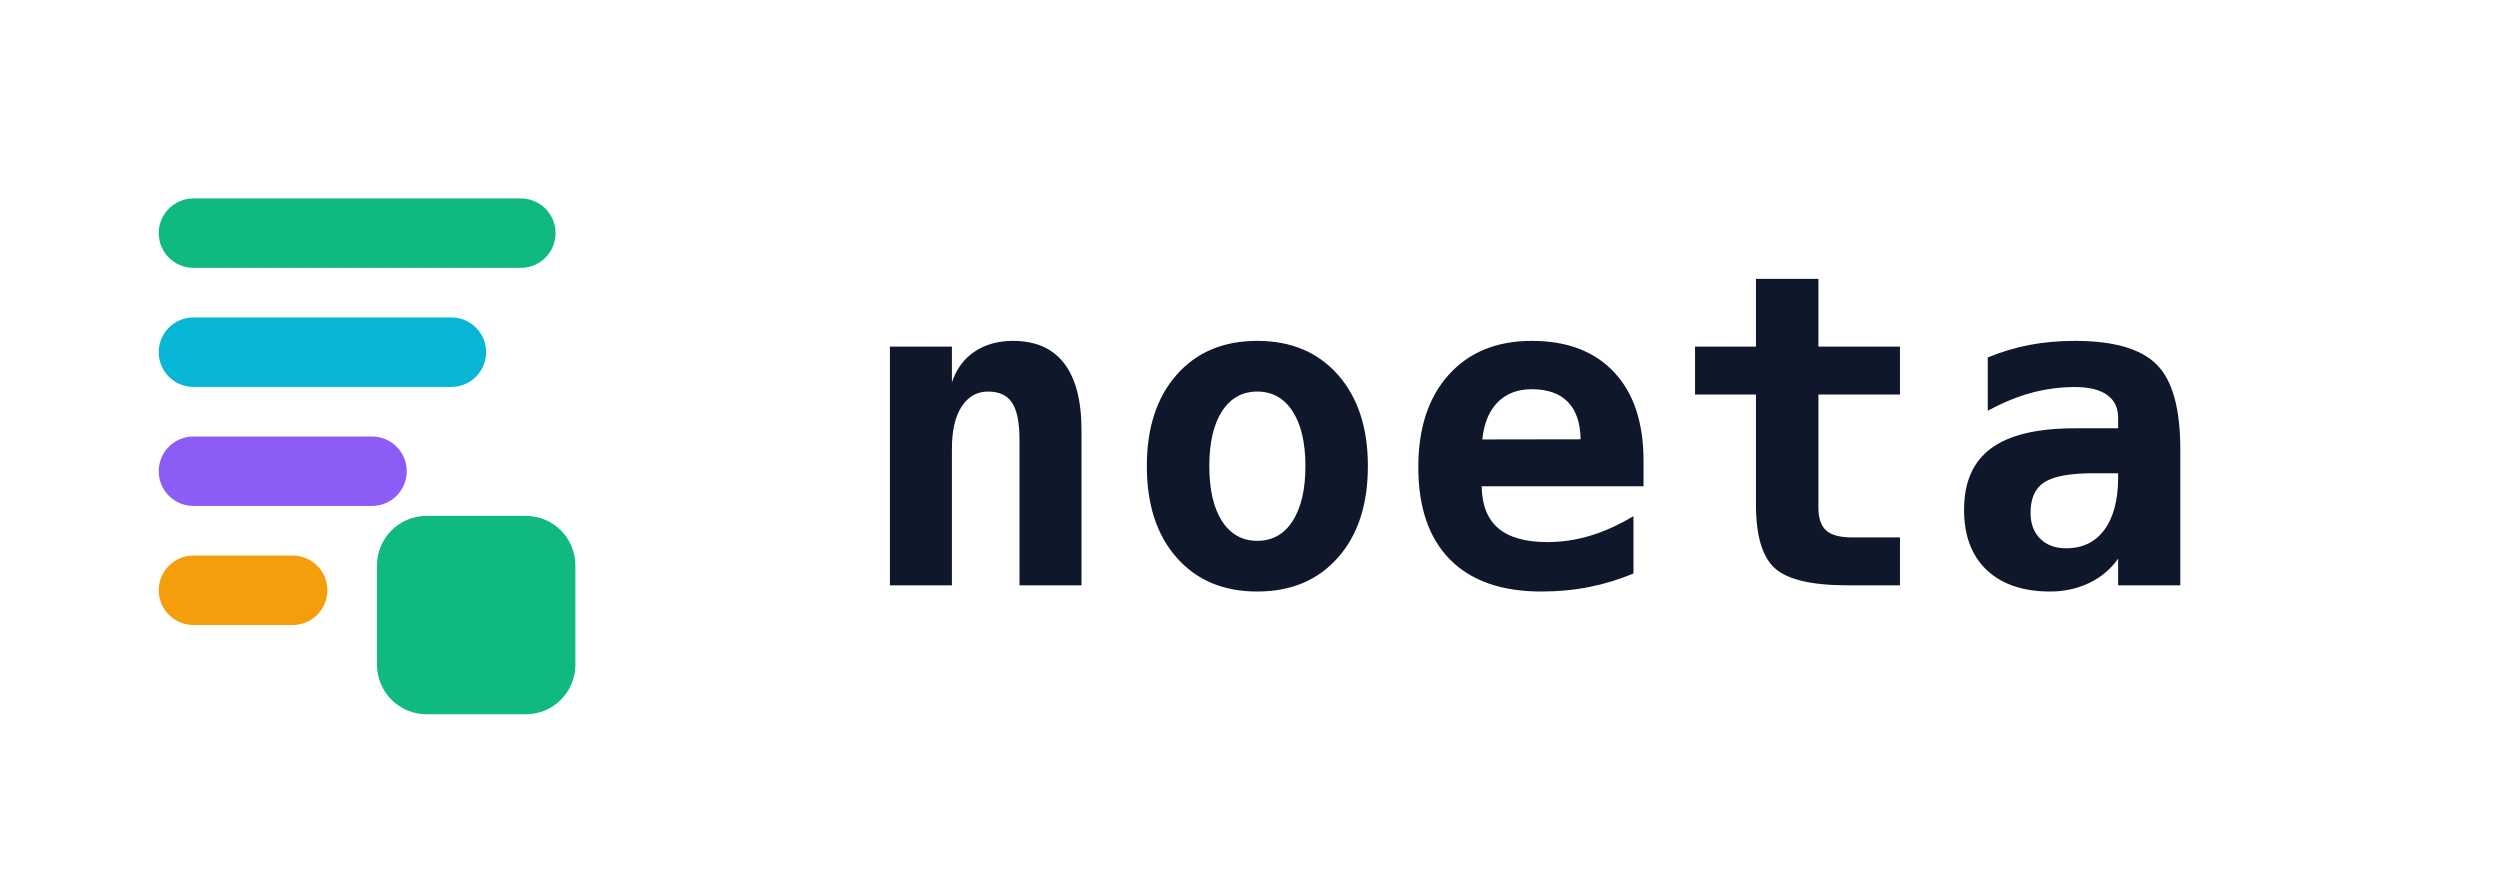
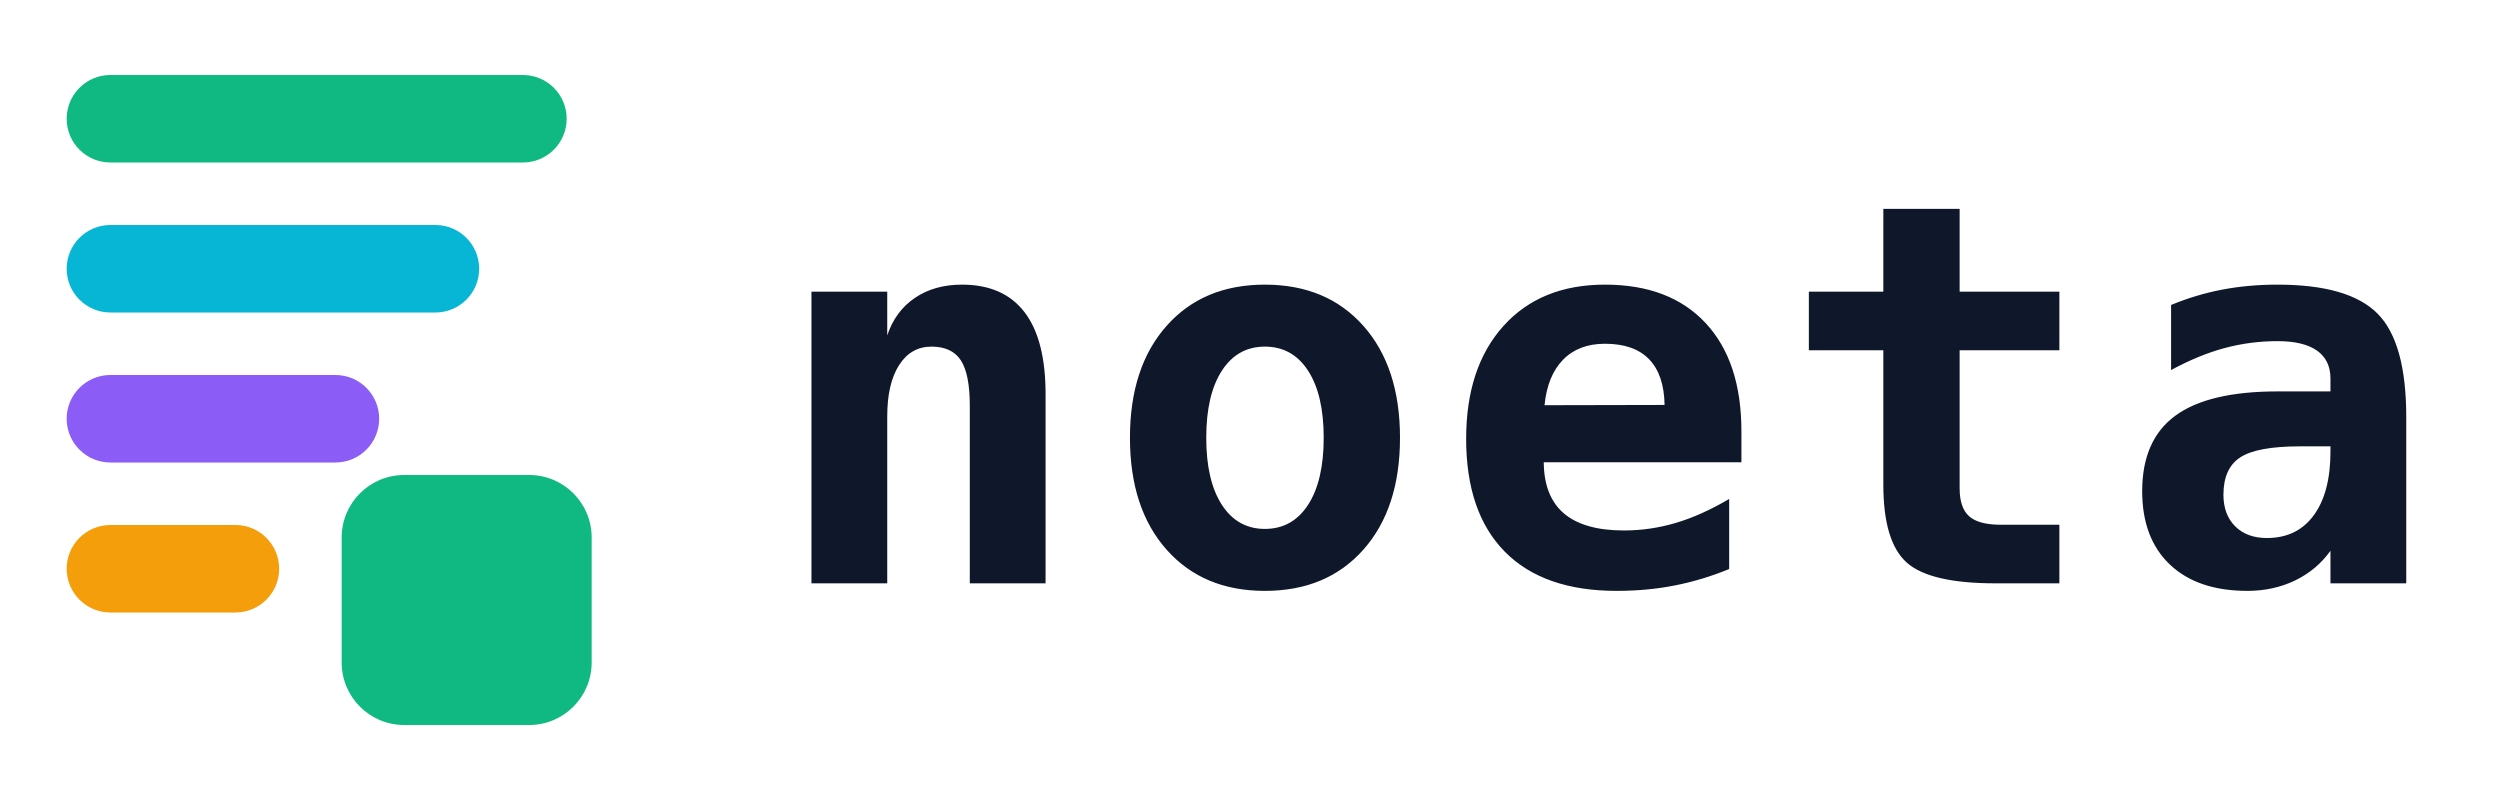
- <svg xmlns="http://www.w3.org/2000/svg" viewBox="0 0 252 88" role="img" aria-label="Noeta — an event log folding into one state slice">
-   <g transform="translate(8,12)">
-     <rect x="8" y="8" width="40" height="7" rx="3.5" fill="#10b981" />
-     <rect x="8" y="20" width="33" height="7" rx="3.5" fill="#06b6d4" />
-     <rect x="8" y="32" width="25" height="7" rx="3.5" fill="#8b5cf6" />
-     <rect x="8" y="44" width="17" height="7" rx="3.5" fill="#f59e0b" />
-     <rect x="30" y="40" width="20" height="20" rx="5" fill="#10b981" />
+ <svg xmlns="http://www.w3.org/2000/svg" viewBox="0 0 300 96" width="300" height="96" role="img" aria-label="noeta">
+   <g transform="translate(8,9) scale(1.5)">
+     <rect x="0" y="0" width="40" height="7" rx="3.5" fill="#10b981" />
+     <rect x="0" y="12" width="33" height="7" rx="3.5" fill="#06b6d4" />
+     <rect x="0" y="24" width="25" height="7" rx="3.5" fill="#8b5cf6" />
+     <rect x="0" y="36" width="17" height="7" rx="3.5" fill="#f59e0b" />
+     <rect x="22" y="32" width="20" height="20" rx="5" fill="#10b981" />
  </g>
-   <text x="86" y="59" font-size="44" font-weight="700" letter-spacing="1" fill="#0f172a" font-family="'JetBrains Mono', ui-monospace, SFMono-Regular, Menlo, Consolas, 'DejaVu Sans Mono', monospace">noeta</text>
+   <path fill="#0f172a" d="M125.469 47.281V70.0H116.375V48.688Q116.375 44.875 115.297 43.234Q114.219 41.594 111.781 41.594Q109.312 41.594 107.891 43.812Q106.469 46.031 106.469 49.969V70.0H97.375V35.0H106.469V40.25Q107.438 37.344 109.781 35.75Q112.125 34.156 115.438 34.156Q120.406 34.156 122.938 37.453Q125.469 40.75 125.469 47.281ZM151.781 41.594Q148.5 41.594 146.625 44.484Q144.75 47.375 144.75 52.531Q144.75 57.688 146.625 60.578Q148.5 63.469 151.781 63.469Q155.094 63.469 156.969 60.578Q158.844 57.688 158.844 52.531Q158.844 47.375 156.969 44.484Q155.094 41.594 151.781 41.594ZM135.594 52.531Q135.594 44.062 139.984 39.109Q144.375 34.156 151.781 34.156Q159.219 34.156 163.609 39.109Q168.0 44.062 168.0 52.531Q168.0 61.0 163.609 65.953Q159.219 70.906 151.781 70.906Q144.375 70.906 139.984 65.953Q135.594 61.0 135.594 52.531ZM207.5 68.281Q204.312 69.594 201.0 70.25Q197.688 70.906 194.0 70.906Q185.219 70.906 180.578 66.203Q175.938 61.5 175.938 52.656Q175.938 44.094 180.406 39.125Q184.875 34.156 192.594 34.156Q200.375 34.156 204.672 38.766Q208.969 43.375 208.969 51.75V55.469H185.25Q185.281 59.594 187.688 61.625Q190.094 63.656 194.875 63.656Q198.031 63.656 201.094 62.75Q204.156 61.844 207.5 59.875ZM199.75 48.594Q199.688 44.969 197.891 43.109Q196.094 41.25 192.594 41.25Q189.438 41.25 187.562 43.172Q185.688 45.094 185.344 48.625ZM235.156 25.062V35.0H247.125V42.031H235.156V58.594Q235.156 60.938 236.297 61.953Q237.438 62.969 240.094 62.969H247.125V70.0H239.438Q231.562 70.0 228.781 67.484Q226.0 64.969 226.0 58.156V42.031H217.062V35.0H226.0V25.062ZM276.0 53.562Q270.875 53.562 268.844 54.875Q266.812 56.188 266.812 59.375Q266.812 61.75 268.219 63.156Q269.625 64.562 272.031 64.562Q275.656 64.562 277.656 61.828Q279.656 59.094 279.656 54.188V53.562ZM288.75 50.031V70.0H279.656V66.094Q278.0 68.406 275.406 69.656Q272.812 70.906 269.688 70.906Q263.719 70.906 260.391 67.75Q257.062 64.594 257.062 58.938Q257.062 52.812 261.031 49.891Q265.0 46.969 273.312 46.969H279.656V45.438Q279.656 43.219 278.047 42.078Q276.438 40.938 273.312 40.938Q270.031 40.938 266.953 41.766Q263.875 42.594 260.531 44.406V36.594Q263.562 35.344 266.688 34.75Q269.812 34.156 273.312 34.156Q281.844 34.156 285.297 37.625Q288.75 41.094 288.75 50.031Z" />
</svg>
